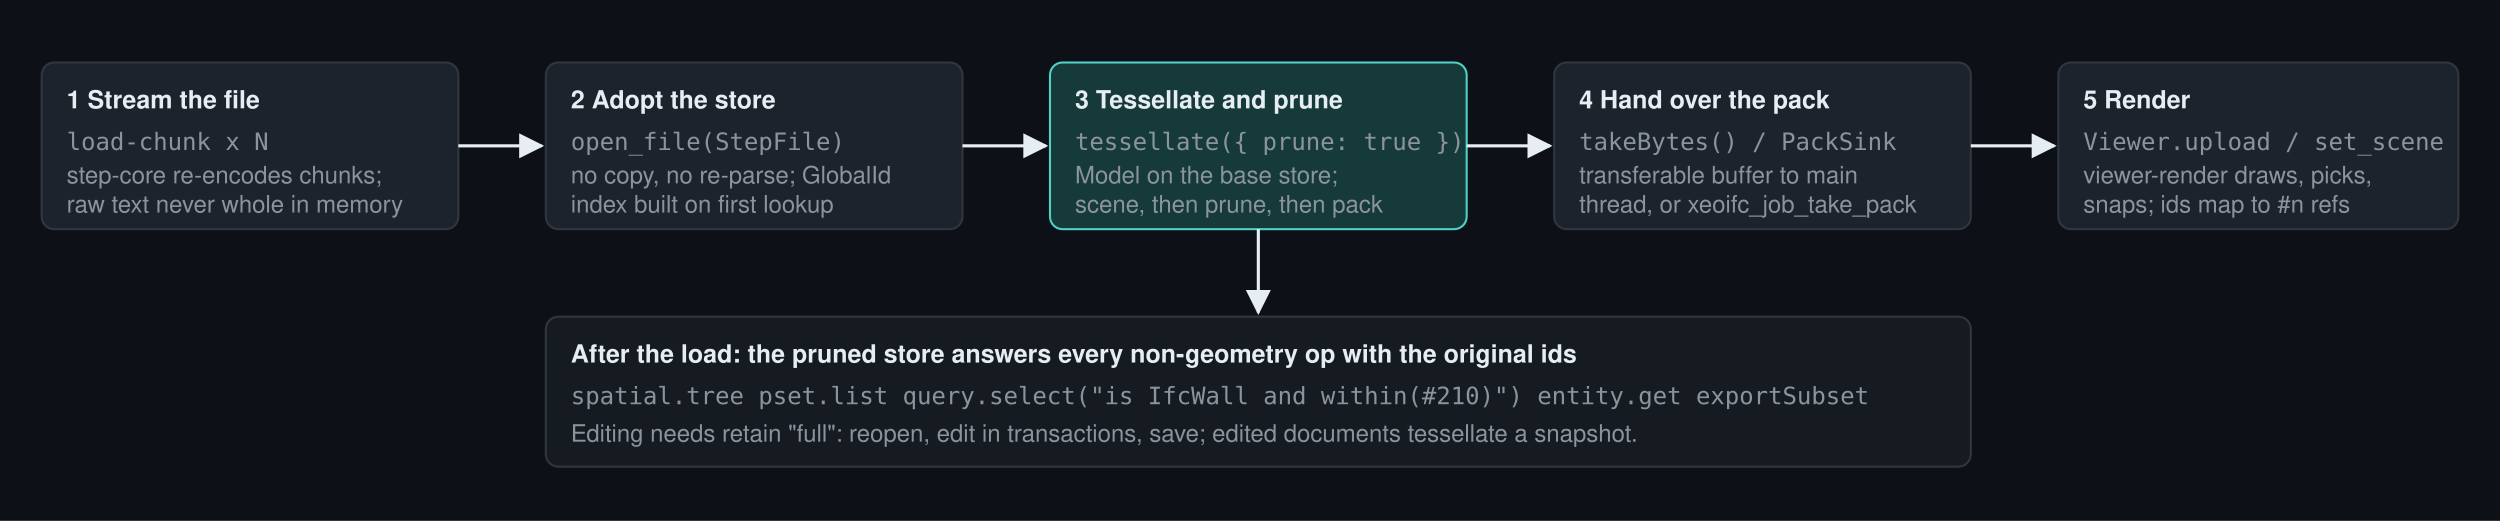
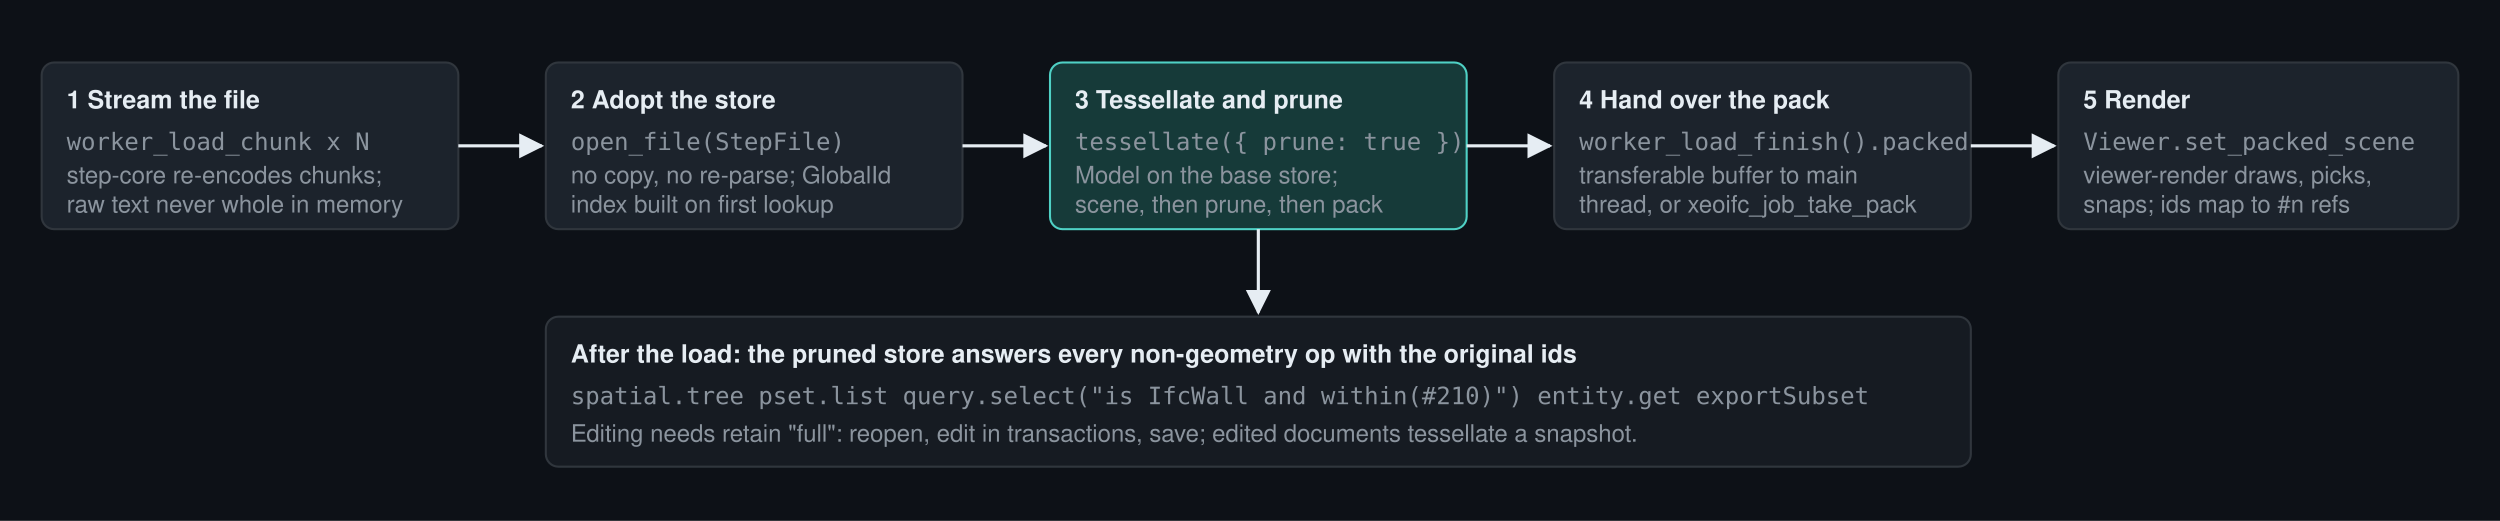
<svg xmlns="http://www.w3.org/2000/svg" viewBox="0 0 1200 250" width="1200" height="250" role="img" aria-label="Viewer load sequence: stream chunks into a StepFile, adopt it with open_file, tessellate with prune, transfer the pack to the renderer; later queries and exports go through ops on the pruned store." font-family="system-ui, -apple-system, 'Segoe UI', Helvetica, Arial, sans-serif">
  <defs>
    <marker id="arrow2" viewBox="0 0 10 10" refX="9" refY="5" markerWidth="8" markerHeight="8" orient="auto-start-reverse">
      <path d="M0,0 L10,5 L0,10 z" fill="#E6EDF3" />
    </marker>
  </defs>
  <rect x="0" y="0" width="1200" height="250" fill="#0D1117" />
  <g font-size="12">
    <rect x="20" y="30" width="200" height="80" rx="6" fill="#1C232C" stroke="#30363D" />
    <text x="32" y="52" font-weight="600" fill="#E6EDF3">1  Stream the file</text>
-     <text x="32" y="72" font-size="11.5" fill="#8B949E" font-family="ui-monospace, SFMono-Regular, Consolas, Menlo, monospace">load-chunk x N</text>
+     <text x="32" y="72" font-size="11.5" fill="#8B949E" font-family="ui-monospace, SFMono-Regular, Consolas, Menlo, monospace">worker_load_chunk x N</text>
    <text x="32" y="88" font-size="11.5" fill="#8B949E">step-core re-encodes chunks;</text>
    <text x="32" y="102" font-size="11.5" fill="#8B949E">raw text never whole in memory</text>
    <rect x="262" y="30" width="200" height="80" rx="6" fill="#1C232C" stroke="#30363D" />
    <text x="274" y="52" font-weight="600" fill="#E6EDF3">2  Adopt the store</text>
    <text x="274" y="72" font-size="11.5" fill="#8B949E" font-family="ui-monospace, SFMono-Regular, Consolas, Menlo, monospace">open_file(StepFile)</text>
    <text x="274" y="88" font-size="11.5" fill="#8B949E">no copy, no re-parse; GlobalId</text>
    <text x="274" y="102" font-size="11.5" fill="#8B949E">index built on first lookup</text>
    <rect x="504" y="30" width="200" height="80" rx="6" fill="#163A39" stroke="#4FD1C5" />
    <text x="516" y="52" font-weight="600" fill="#E6EDF3">3  Tessellate and prune</text>
    <text x="516" y="72" font-size="11.5" fill="#8B949E" font-family="ui-monospace, SFMono-Regular, Consolas, Menlo, monospace">tessellate({ prune: true })</text>
    <text x="516" y="88" font-size="11.5" fill="#8B949E">Model on the base store;</text>
    <text x="516" y="102" font-size="11.5" fill="#8B949E">scene, then prune, then pack</text>
    <rect x="746" y="30" width="200" height="80" rx="6" fill="#1C232C" stroke="#30363D" />
    <text x="758" y="52" font-weight="600" fill="#E6EDF3">4  Hand over the pack</text>
-     <text x="758" y="72" font-size="11.5" fill="#8B949E" font-family="ui-monospace, SFMono-Regular, Consolas, Menlo, monospace">takeBytes() / PackSink</text>
+     <text x="758" y="72" font-size="11.5" fill="#8B949E" font-family="ui-monospace, SFMono-Regular, Consolas, Menlo, monospace">worker_load_finish().packed</text>
    <text x="758" y="88" font-size="11.5" fill="#8B949E">transferable buffer to main</text>
    <text x="758" y="102" font-size="11.5" fill="#8B949E">thread, or xeoifc_job_take_pack</text>
    <rect x="988" y="30" width="192" height="80" rx="6" fill="#1C232C" stroke="#30363D" />
    <text x="1000" y="52" font-weight="600" fill="#E6EDF3">5  Render</text>
-     <text x="1000" y="72" font-size="11.5" fill="#8B949E" font-family="ui-monospace, SFMono-Regular, Consolas, Menlo, monospace">Viewer.upload / set_scene</text>
+     <text x="1000" y="72" font-size="11.5" fill="#8B949E" font-family="ui-monospace, SFMono-Regular, Consolas, Menlo, monospace">Viewer.set_packed_scene</text>
    <text x="1000" y="88" font-size="11.5" fill="#8B949E">viewer-render draws, picks,</text>
    <text x="1000" y="102" font-size="11.5" fill="#8B949E">snaps; ids map to #n refs</text>
  </g>
  <g stroke="#E6EDF3" stroke-width="1.5" fill="none" marker-end="url(#arrow2)">
    <line x1="220" y1="70" x2="260" y2="70" />
    <line x1="462" y1="70" x2="502" y2="70" />
    <line x1="704" y1="70" x2="744" y2="70" />
    <line x1="946" y1="70" x2="986" y2="70" />
  </g>
  <g stroke="#E6EDF3" stroke-width="1.5" fill="none" marker-end="url(#arrow2)">
    <path d="M604,110 L604,150" />
  </g>
  <rect x="262" y="152" width="684" height="72" rx="6" fill="#161B22" stroke="#30363D" />
  <text x="274" y="174" font-size="12" font-weight="600" fill="#E6EDF3">After the load: the pruned store answers every non-geometry op with the original ids</text>
  <text x="274" y="194" font-size="11.5" fill="#8B949E" font-family="ui-monospace, SFMono-Regular, Consolas, Menlo, monospace">spatial.tree  pset.list  query.select("is IfcWall and within(#210)")  entity.get  exportSubset</text>
  <text x="274" y="212" font-size="11.5" fill="#8B949E">Editing needs retain "full": reopen, edit in transactions, save; edited documents tessellate a snapshot.</text>
</svg>
